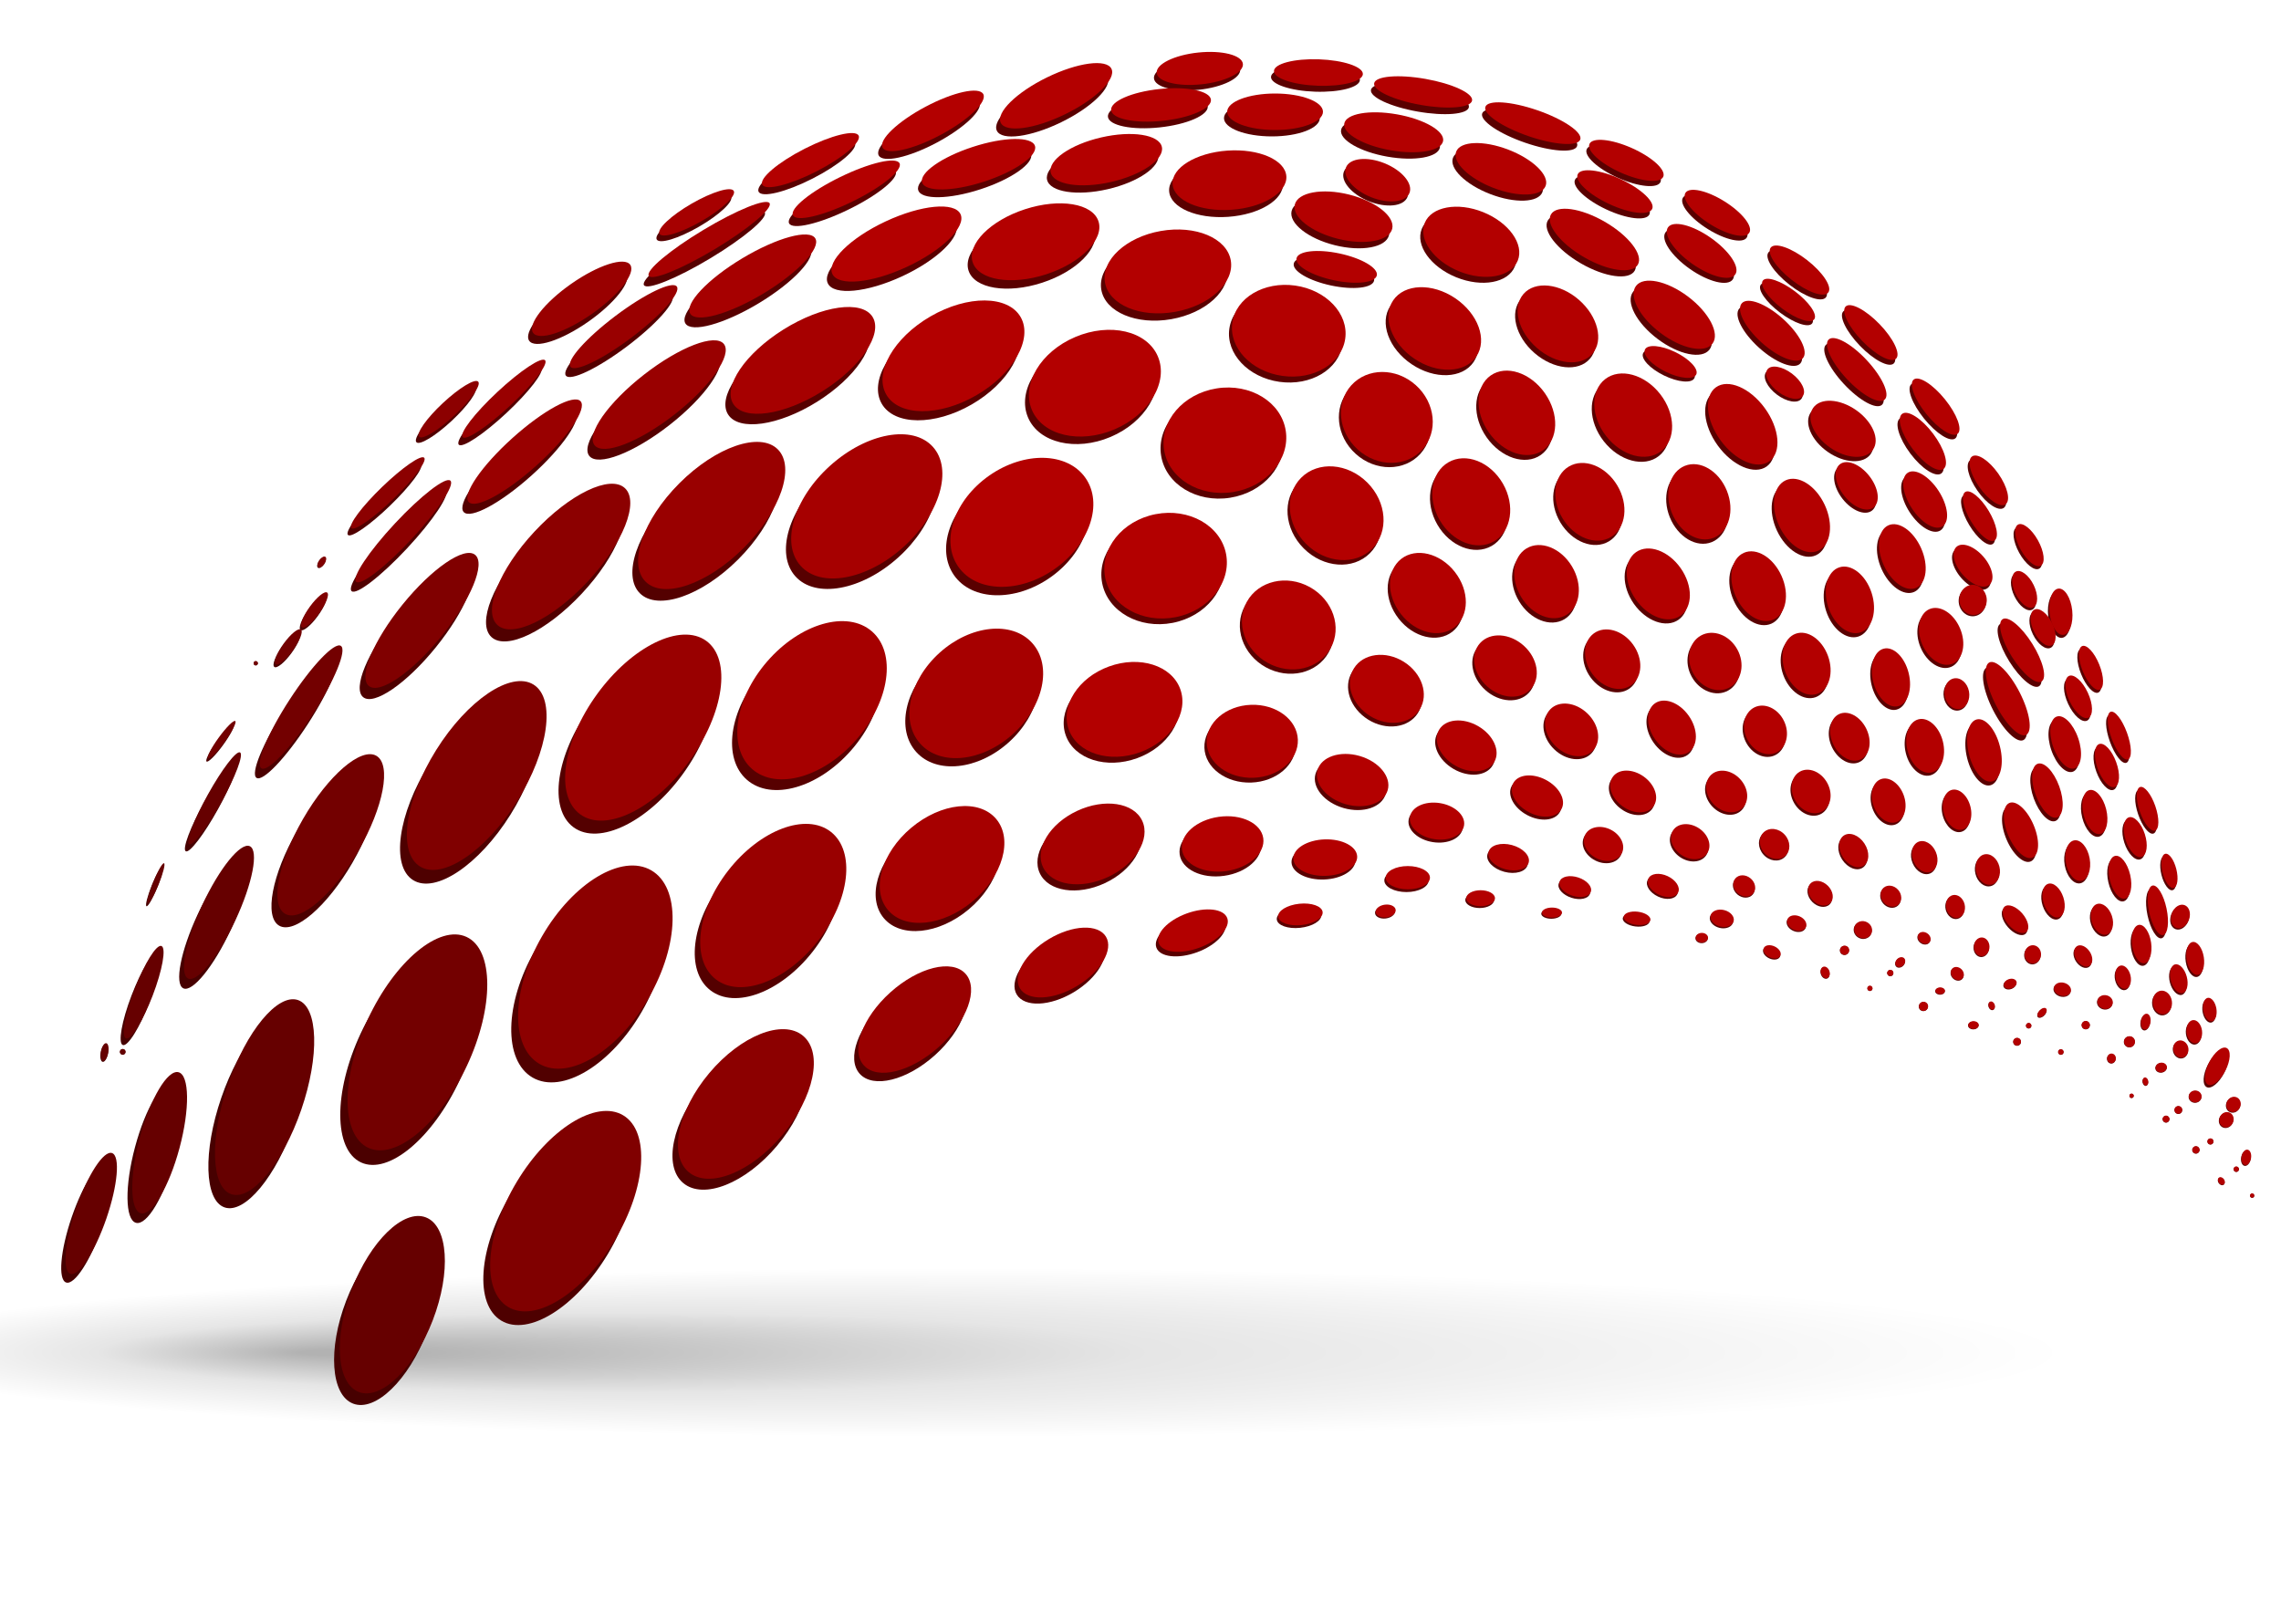
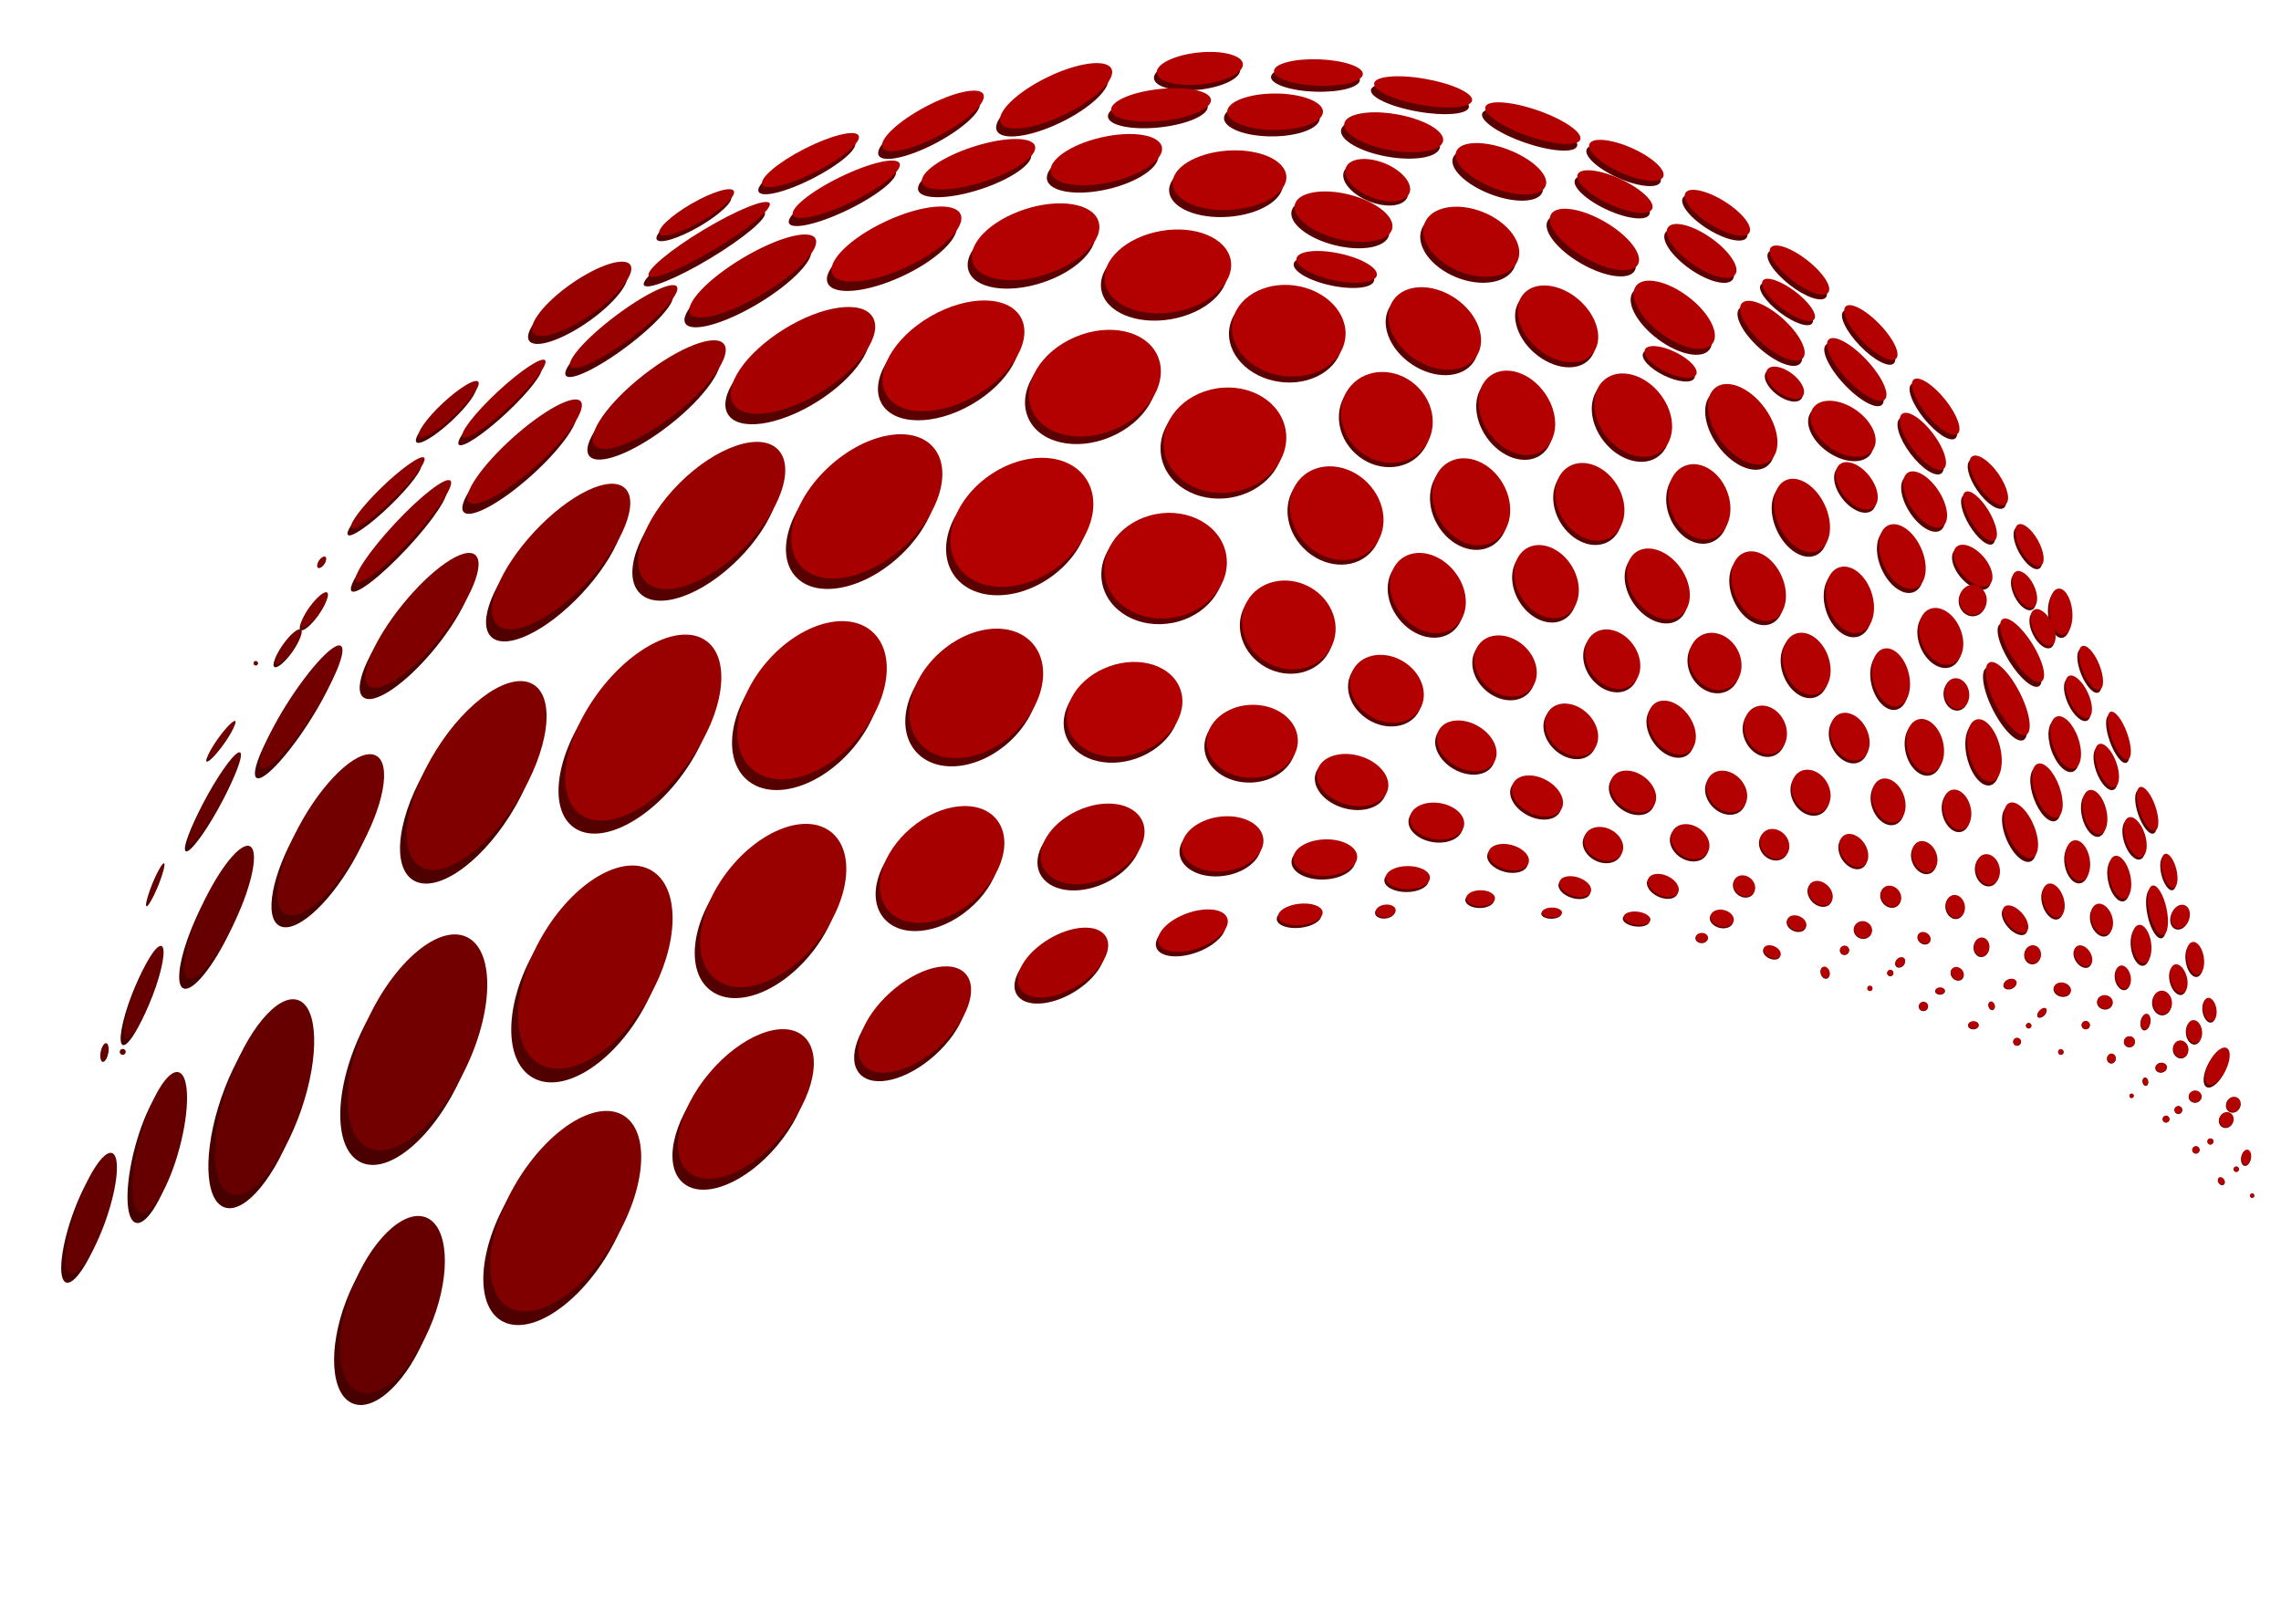
<svg xmlns="http://www.w3.org/2000/svg" viewBox="0 0 1000 712" aria-hidden="true" focusable="false">
-   <defs>
-     <radialGradient id="s" fx=".22" fr=".02">
-       <stop offset="0" stop-opacity=".3" />
-       <stop offset=".45" stop-opacity=".1" />
-       <stop offset="1" stop-opacity="0" />
-     </radialGradient>
-   </defs>
-   <ellipse cx="422" cy="593" rx="488" ry="37" fill="url(#s)" />
  <g fill="#470000">
    <use href="#e227" x="-2.5" y="5.1" />
    <use href="#e229" x="-1.5" y="3.1" />
    <use href="#e230" x="-2.9" y="5.8" />
    <use href="#e231" x="-2.1" y="4.3" />
    <use href="#e232" x="-.6" y="1.3" />
    <use href="#e233" x="-1.4" y="2.9" />
    <use href="#e234" x="-2.1" y="4.2" />
    <use href="#e235" x="0" y=".1" />
    <use href="#e236" x="-.2" y=".5" />
    <use href="#e237" x="-1.9" y="3.8" />
  </g>
  <g fill="#4B0000">
    <use href="#e222" x="-3.2" y="6.4" />
    <use href="#e223" x="-.6" y="1.2" />
    <use href="#e224" x="-2.1" y="4.2" />
    <use href="#e225" x="-2.6" y="5.2" />
    <use href="#e226" x="0" y=".1" />
    <use href="#e228" x="-.7" y="1.4" />
  </g>
  <g fill="#4E0000">
    <use href="#e215" x="-3" y="6" />
    <use href="#e217" x="-3" y="6" />
    <use href="#e218" x="-2.5" y="4.9" />
    <use href="#e220" x="-.2" y=".3" />
    <use href="#e221" x="-.6" y="1.2" />
  </g>
  <g fill="#510000">
    <use href="#e208" x="-2.4" y="4.8" />
    <use href="#e210" x="-2.6" y="5.3" />
    <use href="#e213" x="-3" y="6" />
    <use href="#e214" x="-1.2" y="2.4" />
    <use href="#e216" x="-2" y="4.1" />
    <use href="#e219" x="-1.5" y="3" />
  </g>
  <g fill="#540000">
    <use href="#e199" x="-1.8" y="3.7" />
    <use href="#e203" x="-2.5" y="5.1" />
    <use href="#e204" x="-2.3" y="4.7" />
    <use href="#e205" x="-2.4" y="4.8" />
    <use href="#e206" x="-2" y="3.9" />
    <use href="#e207" x="-1.7" y="3.5" />
    <use href="#e209" x="-2.9" y="5.7" />
    <use href="#e211" x="-2.2" y="4.4" />
    <use href="#e212" x="-1.7" y="3.3" />
  </g>
  <g fill="#570000">
    <use href="#e188" x="-1.4" y="2.7" />
    <use href="#e191" x="-1.4" y="2.7" />
    <use href="#e192" x="-1.8" y="3.6" />
    <use href="#e195" x="-2.3" y="4.6" />
    <use href="#e196" x="-1.8" y="3.6" />
    <use href="#e197" x="-2.3" y="4.6" />
    <use href="#e198" x="-2.1" y="4.3" />
    <use href="#e200" x="-2.1" y="4.1" />
    <use href="#e201" x="-1.2" y="2.5" />
    <use href="#e202" x="-2.3" y="4.7" />
  </g>
  <g fill="#5A0000">
    <use href="#e0" x="-.2" y=".4" />
    <use href="#e1" x="-.2" y=".3" />
    <use href="#e2" x="-.3" y=".6" />
    <use href="#e3" x="0" y=".1" />
    <use href="#e4" x="-.4" y=".9" />
    <use href="#e5" x="-.6" y="1.1" />
    <use href="#e6" x="-.3" y=".6" />
    <use href="#e7" x="-.5" y="1" />
    <use href="#e8" x="-.2" y=".3" />
    <use href="#e9" x="0" y=".1" />
    <use href="#e10" x="-.7" y="1.3" />
    <use href="#e11" x="-.3" y=".6" />
    <use href="#e12" x="-.4" y=".8" />
    <use href="#e13" x="-.7" y="1.5" />
    <use href="#e14" x="-.7" y="1.4" />
    <use href="#e15" x="-.1" y=".2" />
    <use href="#e16" x="0" y=".1" />
    <use href="#e17" x="-.6" y="1.1" />
    <use href="#e18" x="-.1" y=".2" />
    <use href="#e19" x="-.7" y="1.3" />
    <use href="#e20" x="-.2" y=".4" />
    <use href="#e21" x="-.6" y="1.3" />
    <use href="#e22" x="-.3" y=".5" />
    <use href="#e23" x="0" y=".1" />
    <use href="#e24" x="-.5" y="1.1" />
    <use href="#e25" x="-.6" y="1.3" />
    <use href="#e26" x="0" y=".1" />
    <use href="#e27" x="-.6" y="1.3" />
    <use href="#e28" x="-.6" y="1.2" />
    <use href="#e29" x="-.1" y=".2" />
    <use href="#e30" x="-.2" y=".4" />
    <use href="#e31" x="-.6" y="1.2" />
    <use href="#e32" x="-.7" y="1.3" />
    <use href="#e33" x="0" y=".1" />
    <use href="#e34" x="-.5" y="1.1" />
    <use href="#e35" x="-.3" y=".6" />
    <use href="#e36" x="-.8" y="1.5" />
    <use href="#e37" x="-.1" y=".2" />
    <use href="#e38" x="-.5" y="1.1" />
    <use href="#e39" x="-.4" y=".8" />
    <use href="#e40" x="-.1" y=".1" />
    <use href="#e41" x="-.8" y="1.6" />
    <use href="#e42" x="-.5" y="1.1" />
    <use href="#e43" x="0" y=".1" />
    <use href="#e44" x="-1.1" y="2.1" />
    <use href="#e45" x="-.2" y=".3" />
    <use href="#e46" x="-.1" y=".2" />
    <use href="#e47" x="-.8" y="1.6" />
    <use href="#e48" x="-.8" y="1.6" />
    <use href="#e49" x="-.3" y=".6" />
    <use href="#e50" x="0" y=".1" />
    <use href="#e51" x="-1.2" y="2.3" />
    <use href="#e52" x="-.5" y=".9" />
    <use href="#e53" x="-1" y="2" />
    <use href="#e54" x="-.7" y="1.4" />
    <use href="#e55" x="-.3" y=".6" />
    <use href="#e56" x="-.2" y=".4" />
    <use href="#e57" x="-.8" y="1.7" />
    <use href="#e58" x="-1" y="2" />
    <use href="#e59" x="0" y=".1" />
    <use href="#e60" x="-.9" y="1.8" />
    <use href="#e61" x="-.8" y="1.7" />
    <use href="#e62" x="-.2" y=".4" />
    <use href="#e63" x="-.1" y=".3" />
    <use href="#e64" x="-.4" y=".9" />
    <use href="#e65" x="-1" y="2.1" />
    <use href="#e66" x="-.4" y=".7" />
    <use href="#e67" x="-.7" y="1.4" />
    <use href="#e68" x="0" y=".1" />
    <use href="#e69" x="-.4" y=".7" />
    <use href="#e70" x="-.2" y=".3" />
    <use href="#e71" x="-.9" y="1.8" />
    <use href="#e72" x="-1.2" y="2.3" />
    <use href="#e73" x="0" y=".1" />
    <use href="#e74" x="-.5" y="1" />
    <use href="#e75" x="-.2" y=".4" />
    <use href="#e76" x="-.1" y=".2" />
    <use href="#e77" x="-.7" y="1.3" />
    <use href="#e78" x="-.7" y="1.4" />
    <use href="#e79" x="-1" y="1.9" />
    <use href="#e80" x="-.3" y=".5" />
    <use href="#e81" x="-1" y="2.1" />
    <use href="#e82" x="-.1" y=".2" />
    <use href="#e83" x="-.7" y="1.5" />
    <use href="#e84" x="-.1" y=".3" />
    <use href="#e85" x="-.4" y=".8" />
    <use href="#e86" x="-.9" y="1.8" />
    <use href="#e87" x="-.9" y="1.8" />
    <use href="#e88" x="-.1" y=".2" />
    <use href="#e89" x="-.2" y=".3" />
    <use href="#e90" x="-.5" y="1.1" />
    <use href="#e91" x="-.6" y="1.2" />
    <use href="#e92" x="-1.1" y="2.3" />
    <use href="#e93" x="-.1" y=".1" />
    <use href="#e94" x="-1" y="2" />
    <use href="#e95" x="-.2" y=".5" />
    <use href="#e96" x="-.6" y="1.2" />
    <use href="#e97" x="-.1" y=".3" />
    <use href="#e98" x="-1.1" y="2.1" />
    <use href="#e99" x="0" y=".1" />
    <use href="#e100" x="-.4" y=".9" />
    <use href="#e101" x="-.8" y="1.5" />
    <use href="#e102" x="-1.1" y="2.2" />
    <use href="#e103" x="-1.2" y="2.3" />
    <use href="#e104" x="-.2" y=".3" />
    <use href="#e105" x="0" y=".1" />
    <use href="#e106" x="-.5" y="1.1" />
    <use href="#e107" x="-.9" y="1.8" />
    <use href="#e108" x="-.1" y=".1" />
    <use href="#e109" x="-.3" y=".6" />
    <use href="#e110" x="-1.3" y="2.6" />
    <use href="#e111" x="-.1" y=".3" />
    <use href="#e112" x="-.6" y="1.2" />
    <use href="#e113" x="-1.2" y="2.3" />
    <use href="#e114" x="-.8" y="1.6" />
    <use href="#e115" x="-.9" y="1.9" />
    <use href="#e116" x="-.2" y=".5" />
    <use href="#e117" x="-.4" y=".7" />
    <use href="#e118" x="-1.2" y="2.4" />
    <use href="#e119" x="-.7" y="1.4" />
    <use href="#e120" x="-.2" y=".5" />
    <use href="#e121" x="-1.4" y="2.7" />
    <use href="#e122" x="-.5" y="1.1" />
    <use href="#e123" x="-1.1" y="2.2" />
    <use href="#e124" x="-.2" y=".5" />
    <use href="#e125" x="-.9" y="1.8" />
    <use href="#e126" x="-.3" y=".6" />
    <use href="#e127" x="-1.4" y="2.9" />
    <use href="#e128" x="-.7" y="1.4" />
    <use href="#e129" x="-.5" y="1" />
    <use href="#e130" x="-1.1" y="2.2" />
    <use href="#e131" x="-.1" y=".3" />
    <use href="#e132" x="-.9" y="1.9" />
    <use href="#e133" x="-1.4" y="2.7" />
    <use href="#e134" x="-.8" y="1.5" />
    <use href="#e135" x="-.4" y=".8" />
    <use href="#e136" x="-.6" y="1.2" />
    <use href="#e137" x="-1" y="2.1" />
    <use href="#e138" x="-.4" y=".7" />
    <use href="#e139" x="-1.3" y="2.6" />
    <use href="#e140" x="-.9" y="1.9" />
    <use href="#e141" x="-1.4" y="2.9" />
    <use href="#e142" x="-.5" y="1" />
    <use href="#e143" x="-.7" y="1.3" />
    <use href="#e144" x="-.4" y=".9" />
    <use href="#e145" x="-1.4" y="2.8" />
    <use href="#e146" x="-1.2" y="2.4" />
    <use href="#e147" x="-1" y="2" />
    <use href="#e148" x="-.7" y="1.3" />
    <use href="#e149" x="-.8" y="1.6" />
    <use href="#e150" x="-.3" y=".5" />
    <use href="#e151" x="-.9" y="1.8" />
    <use href="#e152" x="-.5" y="1.1" />
    <use href="#e153" x="-1.3" y="2.6" />
    <use href="#e154" x="-1.4" y="2.8" />
    <use href="#e155" x="-.7" y="1.5" />
    <use href="#e156" x="-.9" y="1.9" />
    <use href="#e157" x="-1" y="2" />
    <use href="#e158" x="-1.2" y="2.3" />
    <use href="#e159" x="-.4" y=".8" />
    <use href="#e160" x="-1.4" y="2.8" />
    <use href="#e161" x="-.6" y="1.3" />
    <use href="#e162" x="-.8" y="1.6" />
    <use href="#e163" x="-1" y="2" />
    <use href="#e164" x="-1.3" y="2.6" />
    <use href="#e165" x="-.6" y="1.2" />
    <use href="#e166" x="-1.5" y="3.1" />
    <use href="#e167" x="-1.2" y="2.4" />
    <use href="#e168" x="-.3" y=".5" />
    <use href="#e169" x="-.9" y="1.7" />
    <use href="#e170" x="-.9" y="1.9" />
    <use href="#e171" x="-1.4" y="2.9" />
    <use href="#e172" x="-.8" y="1.6" />
    <use href="#e173" x="-1.3" y="2.5" />
    <use href="#e174" x="-1.6" y="3.2" />
    <use href="#e175" x="-.6" y="1.2" />
    <use href="#e176" x="-1" y="2.1" />
    <use href="#e177" x="-1.6" y="3.2" />
    <use href="#e178" x="-1.7" y="3.5" />
    <use href="#e179" x="-1.3" y="2.5" />
    <use href="#e180" x="-1" y="2.1" />
    <use href="#e181" x="-1.7" y="3.3" />
    <use href="#e182" x="-1.8" y="3.7" />
    <use href="#e183" x="-1" y="2" />
    <use href="#e184" x="-1.3" y="2.6" />
    <use href="#e185" x="-1.7" y="3.4" />
    <use href="#e186" x="-1.7" y="3.4" />
    <use href="#e187" x="-1.9" y="3.7" />
    <use href="#e189" x="-2" y="4" />
    <use href="#e190" x="-2" y="4.1" />
    <use href="#e193" x="-1.7" y="3.5" />
    <use href="#e194" x="-1.6" y="3.1" />
  </g>
  <g fill="#660000">
    <ellipse id="e227" cx="172" cy="572" rx="41" ry="19" transform="rotate(-69 172 572)" />
    <ellipse id="e229" cx="94.1" cy="350" rx="23" ry="3.4" transform="rotate(-61 94.1 350)" />
    <ellipse id="e230" cx="116" cy="481" rx="45" ry="17" transform="rotate(-71 116 481)" />
    <ellipse id="e231" cx="96" cy="400" rx="32" ry="8" transform="rotate(-65 96 400)" />
    <ellipse id="e232" cx="68.37" cy="387.24" rx="9.46" ry="1.29" transform="rotate(-68 68.37 387.24)" />
    <ellipse id="e233" cx="63" cy="435" rx="21.7" ry="4.2" transform="rotate(-69 63 435)" />
    <ellipse id="e234" cx="70" cy="501" rx="32" ry="9" transform="rotate(-75 70 501)" />
    <ellipse id="e235" cx="53.8" cy="461.11" rx="1.24" ry="1.24" />
    <ellipse id="e236" cx="45.9" cy="461.2" rx="3.9" ry="1.6" transform="rotate(-80 45.9 461.2)" />
    <ellipse id="e237" cx="40" cy="532" rx="28" ry="7" transform="rotate(-71 40 532)" />
  </g>
  <g fill="#730000">
    <ellipse id="e222" cx="183" cy="457" rx="51" ry="24" transform="rotate(-65 183 457)" />
    <ellipse id="e223" cx="126.4" cy="283.6" rx="9.4" ry="2.5" transform="rotate(-54 126.4 283.6)" />
    <ellipse id="e224" cx="132" cy="310" rx="32" ry="6" transform="rotate(-57 132 310)" />
    <ellipse id="e225" cx="145" cy="366" rx="40" ry="14" transform="rotate(-60 145 366)" />
    <ellipse id="e226" cx="112.12" cy="290.74" rx=".93" ry=".93" />
    <ellipse id="e228" cx="97.2" cy="324.3" rx="10.1" ry="1.6" transform="rotate(-54 97.2 324.3)" />
  </g>
  <g fill="#800000">
    <ellipse id="e215" cx="209" cy="340" rx="47" ry="21" transform="rotate(-58 209 340)" />
    <ellipse id="e217" cx="248" cy="531" rx="49" ry="25" transform="rotate(-59 248 531)" />
    <ellipse id="e218" cx="185" cy="272" rx="37" ry="11" transform="rotate(-51 185 272)" />
    <ellipse id="e220" cx="141.13" cy="246.38" rx="2.72" ry="1.35" transform="rotate(-56 141.13 246.38)" />
    <ellipse id="e221" cx="137.9" cy="267.4" rx="9.4" ry="2.5" transform="rotate(-54 137.9 267.4)" />
  </g>
  <g fill="#8C0000">
    <ellipse id="e208" cx="327" cy="484" rx="39" ry="21" transform="rotate(-50 327 484)" />
    <ellipse id="e210" cx="246" cy="244" rx="41" ry="16" transform="rotate(-47 246 244)" />
    <ellipse id="e213" cx="261" cy="424" rx="49" ry="27" transform="rotate(-60 261 424)" />
    <ellipse id="e214" cx="196.7" cy="179.4" rx="17.7" ry="3.7" transform="rotate(-43 196.7 179.4)" />
    <ellipse id="e216" cx="176.8" cy="232.9" rx="30.3" ry="5" transform="rotate(-47 176.8 232.9)" />
    <ellipse id="e219" cx="170" cy="216.1" rx="22.2" ry="3.6" transform="rotate(-44 170 216.1)" />
  </g>
  <g fill="#990000">
    <ellipse id="e199" cx="401" cy="447" rx="30" ry="16" transform="rotate(-42 401 447)" />
    <ellipse id="e203" cx="312" cy="226" rx="41" ry="20" transform="rotate(-45 312 226)" />
    <ellipse id="e204" cx="289" cy="173" rx="36" ry="11" transform="rotate(-38 289 173)" />
    <ellipse id="e205" cx="339" cy="397" rx="41" ry="25" transform="rotate(-52 339 397)" />
    <ellipse id="e206" cx="273.4" cy="143.2" rx="29.2" ry="5.9" transform="rotate(-37 273.4 143.2)" />
    <ellipse id="e207" cx="255" cy="131" rx="26" ry="8" transform="rotate(-35 255 131)" />
    <ellipse id="e209" cx="282" cy="319" rx="47" ry="25" transform="rotate(-54 282 319)" />
    <ellipse id="e211" cx="230" cy="198" rx="33" ry="8" transform="rotate(-42 230 198)" />
    <ellipse id="e212" cx="220.9" cy="174.8" rx="24.7" ry="4.1" transform="rotate(-43 220.9 174.8)" />
  </g>
  <g fill="#A60000">
    <ellipse id="e188" cx="479" cy="370" rx="24" ry="16" transform="rotate(-25 479 370)" />
    <ellipse id="e191" cx="466" cy="422" rx="22" ry="12" transform="rotate(-31 466 422)" />
    <ellipse id="e192" cx="428" cy="304" rx="33" ry="24" transform="rotate(-42 428 304)" />
    <ellipse id="e195" cx="380" cy="222" rx="39" ry="24" transform="rotate(-42 380 222)" />
    <ellipse id="e196" cx="413" cy="379" rx="31" ry="21" transform="rotate(-40 413 379)" />
    <ellipse id="e197" cx="352" cy="158" rx="36" ry="16" transform="rotate(-32 352 158)" />
    <ellipse id="e198" cx="330" cy="121" rx="32" ry="9" transform="rotate(-31 330 121)" />
    <ellipse id="e200" cx="310.9" cy="105" rx="30.9" ry="4.9" transform="rotate(-31 310.9 105)" />
    <ellipse id="e201" cx="305.4" cy="93.1" rx="18.8" ry="4.4" transform="rotate(-30 305.4 93.1)" />
    <ellipse id="e202" cx="356" cy="307" rx="40" ry="26" transform="rotate(-49 356 307)" />
  </g>
  <g fill="#B30000">
    <ellipse id="e0" cx="984.8" cy="507.4" rx="3.4" ry="2.1" transform="rotate(-81 984.8 507.4)" />
    <ellipse id="e1" cx="979.2" cy="484.2" rx="3.4" ry="3.1" transform="rotate(-65 979.2 484.2)" />
    <ellipse id="e2" cx="968.8" cy="442.6" rx="5.2" ry="2.9" transform="rotate(80 968.8 442.6)" />
    <ellipse id="e3" cx="987.35" cy="524.14" rx=".93" ry=".93" />
    <ellipse id="e4" cx="962.4" cy="420.2" rx="7.3" ry="3.8" transform="rotate(81 962.4 420.2)" />
    <ellipse id="e5" cx="972.1" cy="467.5" rx="9" ry="4" transform="rotate(-63 972.1 467.5)" />
    <ellipse id="e6" cx="955.9" cy="401.8" rx="5.3" ry="4" transform="rotate(-70 955.9 401.8)" />
    <ellipse id="e7" cx="951.1" cy="381.8" rx="7.7" ry="3.1" transform="rotate(76 951.1 381.8)" />
    <ellipse id="e8" cx="976.1" cy="490.9" rx="3.4" ry="3.1" transform="rotate(-65 976.1 490.9)" />
    <ellipse id="e9" cx="980.39" cy="512.56" rx="1.17" ry="1.17" />
    <ellipse id="e10" cx="941.5" cy="354.6" rx="10.1" ry="3.6" transform="rotate(71 941.5 354.6)" />
    <ellipse id="e11" cx="962" cy="452.3" rx="5.1" ry="3.4" transform="rotate(83 962 452.3)" />
    <ellipse id="e12" cx="955.2" cy="429.1" rx="6.5" ry="3.6" transform="rotate(75 955.2 429.1)" />
    <ellipse id="e13" cx="929.1" cy="322.5" rx="11.1" ry="3.6" transform="rotate(70 929.1 322.5)" />
    <ellipse id="e14" cx="946" cy="399.1" rx="11.1" ry="3.9" transform="rotate(78 946 399.1)" />
    <ellipse id="e15" cx="973.89" cy="517.76" rx="1.81" ry="1.33" transform="rotate(55 973.89 517.76)" />
    <ellipse id="e16" cx="969.06" cy="500.4" rx="1.33" ry="1.33" />
    <ellipse id="e17" cx="936.1" cy="367" rx="9.1" ry="4.4" transform="rotate(72 936.1 367)" />
    <ellipse id="e18" cx="962.4" cy="480.7" rx="2.8" ry="2.6" />
    <ellipse id="e19" cx="916.7" cy="292.8" rx="10.3" ry="3.9" transform="rotate(68 916.7 292.8)" />
    <ellipse id="e20" cx="956.1" cy="459.9" rx="3.8" ry="3.3" transform="rotate(75 956.1 459.9)" />
    <ellipse id="e21" cx="923.7" cy="335.6" rx="10" ry="4.3" transform="rotate(70 923.7 335.6)" />
    <ellipse id="e22" cx="948" cy="439.5" rx="5.2" ry="4.2" transform="rotate(82 948 439.5)" />
    <ellipse id="e23" cx="962.7" cy="504.1" rx="1.6" ry="1.6" />
    <ellipse id="e24" cx="938.9" cy="413.9" rx="8.5" ry="4.2" transform="rotate(82 938.9 413.9)" />
    <ellipse id="e25" cx="903.5" cy="268.2" rx="10.2" ry="5" transform="rotate(84 903.5 268.2)" />
    <ellipse id="e26" cx="955" cy="486.6" rx="1.7" ry="1.7" />
    <ellipse id="e27" cx="911.3" cy="305.5" rx="10.1" ry="4.4" transform="rotate(65 911.3 305.5)" />
    <ellipse id="e28" cx="929.4" cy="384.6" rx="9.6" ry="4.6" transform="rotate(77 929.4 384.6)" />
    <ellipse id="e29" cx="947.5" cy="468" rx="2.5" ry="2.1" transform="rotate(-8 947.5 468)" />
    <ellipse id="e30" cx="940.7" cy="447.9" rx="3.5" ry="2.1" transform="rotate(-81 940.7 447.9)" />
    <ellipse id="e31" cx="918.4" cy="356" rx="9.9" ry="5.1" transform="rotate(76 918.4 356)" />
    <ellipse id="e32" cx="889.7" cy="239" rx="10.3" ry="4.3" transform="rotate(61 889.7 239)" />
    <ellipse id="e33" cx="949.6" cy="490.6" rx="1.5" ry="1.5" />
    <ellipse id="e34" cx="895.7" cy="275.1" rx="8.7" ry="4.4" transform="rotate(64 895.7 275.1)" />
    <ellipse id="e35" cx="930.8" cy="428.4" rx="5.2" ry="3.3" transform="rotate(77 930.8 428.4)" />
    <ellipse id="e36" cx="905.6" cy="325.5" rx="12" ry="5.8" transform="rotate(71 905.6 325.5)" />
    <ellipse id="e37" cx="940.6" cy="474.13" rx="1.77" ry="1.22" transform="rotate(79 940.6 474.13)" />
    <ellipse id="e38" cx="887.6" cy="258.4" rx="8.7" ry="4.4" transform="rotate(64 887.6 258.4)" />
    <ellipse id="e39" cx="921.5" cy="403" rx="7" ry="4.6" transform="rotate(72 921.5 403)" />
    <ellipse id="e40" cx="933.6" cy="456.7" rx="2.4" ry="2.4" />
    <ellipse id="e41" cx="871.9" cy="210.6" rx="12.8" ry="5.1" transform="rotate(55 871.9 210.6)" />
    <ellipse id="e42" cx="910.9" cy="377.3" rx="9" ry="5.3" transform="rotate(80 910.9 377.3)" />
    <ellipse id="e43" cx="934.49" cy="480.38" rx=".95" ry=".95" />
    <ellipse id="e44" cx="886.5" cy="285.1" rx="16.1" ry="5.3" transform="rotate(58 886.5 285.1)" />
    <ellipse id="e45" cx="922.9" cy="439.3" rx="3.4" ry="3" transform="rotate(14 922.9 439.3)" />
    <ellipse id="e46" cx="925.7" cy="464" rx="2.1" ry="1.9" transform="rotate(90 925.7 464)" />
    <ellipse id="e47" cx="897.6" cy="346.6" rx="12.5" ry="5.5" transform="rotate(70 897.6 346.6)" />
    <ellipse id="e48" cx="868" cy="226.3" rx="12.4" ry="4.5" transform="rotate(59 868 226.3)" />
    <ellipse id="e49" cx="913.3" cy="419.1" rx="5.1" ry="3.4" transform="rotate(57 913.3 419.1)" />
    <ellipse id="e50" cx="914.4" cy="449.4" rx="1.8" ry="1.8" />
    <ellipse id="e51" cx="880.2" cy="306.3" rx="17.8" ry="5.9" transform="rotate(63 880.2 306.3)" />
    <ellipse id="e52" cx="900.3" cy="394.8" rx="7.7" ry="4.5" transform="rotate(72 900.3 394.8)" />
    <ellipse id="e53" cx="848.6" cy="178.3" rx="15.3" ry="5.2" transform="rotate(51 848.6 178.3)" />
    <ellipse id="e54" cx="865" cy="248" rx="11" ry="6" transform="rotate(49 865 248)" />
    <ellipse id="e55" cx="865" cy="263" rx="6.6" ry="6" transform="rotate(83 865 263)" />
    <ellipse id="e56" cx="904.2" cy="433.7" rx="3.8" ry="2.9" transform="rotate(15 904.2 433.7)" />
    <ellipse id="e57" cx="886" cy="364" rx="13" ry="6" transform="rotate(67 886 364)" />
    <ellipse id="e58" cx="843" cy="193.5" rx="15.1" ry="5.6" transform="rotate(53 843 193.5)" />
    <ellipse id="e59" cx="903.49" cy="461.18" rx="1.2" ry="1.2" />
    <ellipse id="e60" cx="844" cy="219" rx="14" ry="7" transform="rotate(57 844 219)" />
    <ellipse id="e61" cx="870" cy="329" rx="14" ry="7" transform="rotate(76 870 329)" />
    <ellipse id="e62" cx="891.2" cy="418.4" rx="4" ry="3.6" transform="rotate(90 891.2 418.4)" />
    <ellipse id="e63" cx="895.27" cy="443.91" rx="2.48" ry="1.44" transform="rotate(-45 895.27 443.91)" />
    <ellipse id="e64" cx="883.6" cy="403" rx="7.3" ry="3.9" transform="rotate(49 883.6 403)" />
    <ellipse id="e65" cx="820.2" cy="145.8" rx="15.9" ry="5.3" transform="rotate(46 820.2 145.8)" />
    <ellipse id="e66" cx="857.9" cy="304.1" rx="6.8" ry="5.4" transform="rotate(79 857.9 304.1)" />
    <ellipse id="e67" cx="851" cy="279" rx="13" ry="9" transform="rotate(67 851 279)" />
    <ellipse id="e68" cx="889.38" cy="449.65" rx="1.19" ry="1.19" />
    <ellipse id="e69" cx="871.5" cy="381.2" rx="6.8" ry="5.2" transform="rotate(76 871.5 381.2)" />
    <ellipse id="e70" cx="881.3" cy="431.3" rx="2.9" ry="2.1" transform="rotate(-20 881.3 431.3)" />
    <ellipse id="e71" cx="834" cy="244" rx="15" ry="9" transform="rotate(66 834 244)" />
    <ellipse id="e72" cx="814" cy="162" rx="18" ry="6" transform="rotate(47 814 162)" />
    <ellipse id="e73" cx="884.3" cy="456.7" rx="1.7" ry="1.7" />
    <ellipse id="e74" cx="858" cy="355" rx="9" ry="6" transform="rotate(75 858 355)" />
    <ellipse id="e75" cx="868.8" cy="415.1" rx="4.1" ry="3.4" transform="rotate(90 868.8 415.1)" />
    <ellipse id="e76" cx="873.19" cy="440.87" rx="1.86" ry="1.35" transform="rotate(70 873.19 440.87)" />
    <ellipse id="e77" cx="844" cy="327" rx="12" ry="8" transform="rotate(76 844 327)" />
    <ellipse id="e78" cx="814" cy="213" rx="12" ry="7" transform="rotate(52 814 213)" />
    <ellipse id="e79" cx="808" cy="188" rx="16" ry="10" transform="rotate(35 808 188)" />
    <ellipse id="e80" cx="857.3" cy="397.4" rx="5.1" ry="4.1" transform="rotate(76 857.3 397.4)" />
    <ellipse id="e81" cx="788.9" cy="118.4" rx="16" ry="5.5" transform="rotate(38 788.9 118.4)" />
    <ellipse id="e82" cx="865.2" cy="449.4" rx="2.3" ry="1.7" />
    <ellipse id="e83" cx="829" cy="297" rx="13" ry="8" transform="rotate(76 829 297)" />
    <ellipse id="e84" cx="858.1" cy="426.8" rx="3.1" ry="2.6" transform="rotate(45 858.1 426.8)" />
    <ellipse id="e85" cx="843.8" cy="375.6" rx="7.1" ry="5.3" transform="rotate(67 843.8 375.6)" />
    <ellipse id="e86" cx="784.1" cy="131.5" rx="14.1" ry="4.7" transform="rotate(37 784.1 131.5)" />
    <ellipse id="e87" cx="811" cy="263" rx="15" ry="10" transform="rotate(72 811 263)" />
    <ellipse id="e88" cx="850.6" cy="434.4" rx="2.1" ry="1.5" />
    <ellipse id="e89" cx="843.6" cy="411.2" rx="3" ry="2.4" transform="rotate(35 843.6 411.2)" />
    <ellipse id="e90" cx="828" cy="351" rx="10" ry="7" transform="rotate(70 828 351)" />
    <ellipse id="e91" cx="782.6" cy="167.8" rx="9.7" ry="5" transform="rotate(37 782.6 167.8)" />
    <ellipse id="e92" cx="777" cy="145" rx="18" ry="7" transform="rotate(42 777 145)" />
    <ellipse id="e93" cx="843.3" cy="441.2" rx="2" ry="2" />
    <ellipse id="e94" cx="790" cy="226" rx="17" ry="11" transform="rotate(65 790 226)" />
    <ellipse id="e95" cx="829" cy="392.9" rx="4.9" ry="4.2" transform="rotate(49 829 392.9)" />
    <ellipse id="e96" cx="811" cy="323" rx="11" ry="8" transform="rotate(64 811 323)" />
    <ellipse id="e97" cx="833.1" cy="421.8" rx="2.4" ry="1.9" transform="rotate(-45 833.1 421.8)" />
    <ellipse id="e98" cx="752.9" cy="93.3" rx="16.5" ry="5.9" transform="rotate(32 752.9 93.3)" />
    <ellipse id="e99" cx="828.71" cy="426.55" rx="1.37" ry="1.37" />
    <ellipse id="e100" cx="812.7" cy="372.9" rx="7.9" ry="5.6" transform="rotate(57 812.7 372.9)" />
    <ellipse id="e101" cx="792" cy="291" rx="14" ry="10" transform="rotate(70 792 291)" />
    <ellipse id="e102" cx="746" cy="110" rx="18" ry="7" transform="rotate(35 746 110)" />
    <ellipse id="e103" cx="764" cy="186" rx="20" ry="12" transform="rotate(54 764 186)" />
    <ellipse id="e104" cx="816.8" cy="407.6" rx="4" ry="3.7" transform="rotate(27 816.8 407.6)" />
    <ellipse id="e105" cx="819.78" cy="433.28" rx="1.13" ry="1.13" />
    <ellipse id="e106" cx="794" cy="347" rx="10" ry="8" transform="rotate(60 794 347)" />
    <ellipse id="e107" cx="771" cy="257" rx="16" ry="11" transform="rotate(66 771 257)" />
    <ellipse id="e108" cx="808.7" cy="416.6" rx="2" ry="2" />
    <ellipse id="e109" cx="798.1" cy="391.6" rx="6.1" ry="4.6" transform="rotate(45 798.1 391.6)" />
    <ellipse id="e110" cx="734" cy="138" rx="21" ry="10" transform="rotate(37 734 138)" />
    <ellipse id="e111" cx="800.2" cy="426.3" rx="2.6" ry="1.9" transform="rotate(70 800.2 426.3)" />
    <ellipse id="e112" cx="774" cy="320" rx="11" ry="9" transform="rotate(64 774 320)" />
    <ellipse id="e113" cx="713" cy="70.3" rx="17.7" ry="5.9" transform="rotate(24 713 70.3)" />
    <ellipse id="e114" cx="732.4" cy="158.7" rx="12.5" ry="4.8" transform="rotate(26 732.4 158.7)" />
    <ellipse id="e115" cx="745" cy="220" rx="17" ry="13" transform="rotate(68 745 220)" />
    <ellipse id="e116" cx="787.7" cy="404.7" rx="4.4" ry="3.2" transform="rotate(23 787.7 404.7)" />
    <ellipse id="e117" cx="778" cy="370" rx="7" ry="6" transform="rotate(48 778 370)" />
    <ellipse id="e118" cx="708" cy="84" rx="18" ry="6" transform="rotate(25 708 84)" />
    <ellipse id="e119" cx="752" cy="290" rx="13" ry="11" transform="rotate(61 752 290)" />
    <ellipse id="e120" cx="776.9" cy="417.3" rx="4" ry="2.6" transform="rotate(25 776.9 417.3)" />
    <ellipse id="e121" cx="699" cy="105" rx="22" ry="9" transform="rotate(30 699 105)" />
    <ellipse id="e122" cx="757" cy="347" rx="10" ry="8" transform="rotate(47 757 347)" />
    <ellipse id="e123" cx="716" cy="182" rx="20" ry="15" transform="rotate(52 716 182)" />
    <ellipse id="e124" cx="764.7" cy="388.4" rx="5.1" ry="4.3" transform="rotate(40 764.7 388.4)" />
    <ellipse id="e125" cx="727" cy="256" rx="17" ry="12" transform="rotate(55 727 256)" />
    <ellipse id="e126" cx="755" cy="402.6" rx="5.2" ry="3.7" transform="rotate(14 755 402.6)" />
    <ellipse id="e127" cx="672" cy="54" rx="22" ry="6" transform="rotate(19 672 54)" />
    <ellipse id="e128" cx="733" cy="319" rx="13" ry="9" transform="rotate(55 733 319)" />
    <ellipse id="e129" cx="741" cy="369" rx="9" ry="7" transform="rotate(34 741 369)" />
    <ellipse id="e130" cx="683" cy="142" rx="20" ry="14" transform="rotate(41 683 142)" />
    <ellipse id="e131" cx="746.1" cy="411.1" rx="2.7" ry="2.1" />
    <ellipse id="e132" cx="697" cy="220" rx="18" ry="14" transform="rotate(59 697 220)" />
    <ellipse id="e133" cx="658" cy="74" rx="21" ry="9" transform="rotate(21 658 74)" />
    <ellipse id="e134" cx="707" cy="289" rx="14" ry="11" transform="rotate(54 707 289)" />
    <ellipse id="e135" cx="729.2" cy="388.2" rx="7.2" ry="4.5" transform="rotate(25 729.2 388.2)" />
    <ellipse id="e136" cx="716" cy="347" rx="11" ry="8" transform="rotate(36 716 347)" />
    <ellipse id="e137" cx="665" cy="181" rx="20" ry="15" transform="rotate(55 665 181)" />
    <ellipse id="e138" cx="717.7" cy="402.6" rx="5.9" ry="2.9" transform="rotate(7 717.7 402.6)" />
    <ellipse id="e139" cx="645" cy="106" rx="22" ry="14" transform="rotate(22 645 106)" />
    <ellipse id="e140" cx="678" cy="255" rx="17" ry="13" transform="rotate(59 678 255)" />
    <ellipse id="e141" cx="623.9" cy="40.3" rx="21.8" ry="5.8" transform="rotate(10 623.9 40.3)" />
    <ellipse id="e142" cx="703" cy="370" rx="9" ry="7" transform="rotate(27 703 370)" />
    <ellipse id="e143" cx="689" cy="320" rx="13" ry="10" transform="rotate(44 689 320)" />
    <ellipse id="e144" cx="690.6" cy="388.7" rx="7.2" ry="4.2" transform="rotate(18 690.6 388.7)" />
    <ellipse id="e145" cx="611" cy="58" rx="22" ry="8" transform="rotate(10 611 58)" />
    <ellipse id="e146" cx="629" cy="144" rx="22" ry="16" transform="rotate(34 629 144)" />
    <ellipse id="e147" cx="645" cy="220" rx="20" ry="16" transform="rotate(60 645 220)" />
    <ellipse id="e148" cx="674" cy="349" rx="12" ry="8" transform="rotate(28 674 349)" />
    <ellipse id="e149" cx="660" cy="292" rx="15" ry="12" transform="rotate(42 660 292)" />
    <ellipse id="e150" cx="680.4" cy="400.1" rx="4.4" ry="2.2" />
    <ellipse id="e151" cx="604" cy="79" rx="15" ry="8" transform="rotate(22 604 79)" />
    <ellipse id="e152" cx="661.4" cy="375.8" rx="9.1" ry="5.5" transform="rotate(15 661.4 375.8)" />
    <ellipse id="e153" cx="578" cy="31.8" rx="19.5" ry="5.8" transform="rotate(2 578 31.8)" />
    <ellipse id="e154" cx="589" cy="95" rx="22" ry="10" transform="rotate(14 589 95)" />
    <ellipse id="e155" cx="643" cy="327" rx="14" ry="10" transform="rotate(30 643 327)" />
    <ellipse id="e156" cx="608" cy="183" rx="21" ry="19" transform="rotate(42 608 183)" />
    <ellipse id="e157" cx="626" cy="260" rx="19" ry="15" transform="rotate(52 626 260)" />
    <ellipse id="e158" cx="586" cy="117" rx="18" ry="6" transform="rotate(12 586 117)" />
    <ellipse id="e159" cx="649.1" cy="393.8" rx="6.3" ry="3.5" />
    <ellipse id="e160" cx="559" cy="49" rx="21" ry="8" />
    <ellipse id="e161" cx="630" cy="360" rx="12" ry="8" transform="rotate(9 630 360)" />
    <ellipse id="e162" cx="608" cy="302" rx="17" ry="14" transform="rotate(32 608 302)" />
    <ellipse id="e163" cx="586" cy="225" rx="22" ry="19" transform="rotate(45 586 225)" />
    <ellipse id="e164" cx="565" cy="145" rx="25" ry="20" transform="rotate(8 565 145)" />
    <ellipse id="e165" cx="617.2" cy="384.8" rx="9.7" ry="5.1" />
    <ellipse id="e166" cx="539" cy="79" rx="25" ry="13" transform="rotate(-4 539 79)" />
    <ellipse id="e167" cx="526" cy="30" rx="19" ry="7" transform="rotate(-6 526 30)" />
    <ellipse id="e168" cx="607.5" cy="399.4" rx="4.4" ry="2.8" transform="rotate(-7 607.5 399.4)" />
    <ellipse id="e169" cx="593" cy="342" rx="16" ry="11" transform="rotate(16 593 342)" />
    <ellipse id="e170" cx="565" cy="274" rx="21" ry="19" transform="rotate(29 565 274)" />
    <ellipse id="e171" cx="509" cy="46" rx="22" ry="7" transform="rotate(-6 509 46)" />
    <ellipse id="e172" cx="581" cy="376" rx="14" ry="8" transform="rotate(-2 581 376)" />
    <ellipse id="e173" cx="537" cy="193" rx="27" ry="23" transform="rotate(-9 537 193)" />
    <ellipse id="e174" cx="512" cy="119" rx="28" ry="18" transform="rotate(-10 512 119)" />
    <ellipse id="e175" cx="570.1" cy="400.9" rx="9.8" ry="4.7" transform="rotate(-6 570.1 400.9)" />
    <ellipse id="e176" cx="549" cy="325" rx="20" ry="16" transform="rotate(-2 549 325)" />
    <ellipse id="e177" cx="485" cy="70" rx="25" ry="10" transform="rotate(-13 485 70)" />
    <ellipse id="e178" cx="463" cy="42" rx="27" ry="9" transform="rotate(-26 463 42)" />
    <ellipse id="e179" cx="511" cy="248" rx="27" ry="23" transform="rotate(-11 511 248)" />
    <ellipse id="e180" cx="536" cy="370" rx="18" ry="12" transform="rotate(-8 536 370)" />
    <ellipse id="e181" cx="480" cy="168" rx="30" ry="22" transform="rotate(-23 480 168)" />
    <ellipse id="e182" cx="454" cy="106" rx="29" ry="15" transform="rotate(-18 454 106)" />
    <ellipse id="e183" cx="523" cy="408" rx="16" ry="8" transform="rotate(-20 523 408)" />
    <ellipse id="e184" cx="493" cy="311" rx="26" ry="20" transform="rotate(-20 493 311)" />
    <ellipse id="e185" cx="429" cy="72" rx="26" ry="8" transform="rotate(-18 429 72)" />
    <ellipse id="e186" cx="409" cy="53" rx="25" ry="7" transform="rotate(-28 409 53)" />
    <ellipse id="e187" cx="448" cy="229" rx="34" ry="25" transform="rotate(-35 448 229)" />
    <ellipse id="e189" cx="418" cy="156" rx="34" ry="20" transform="rotate(-30 418 156)" />
    <ellipse id="e190" cx="393" cy="107" rx="31" ry="11" transform="rotate(-25 393 107)" />
    <ellipse id="e193" cx="371" cy="83" rx="26" ry="6" transform="rotate(-26 371 83)" />
    <ellipse id="e194" cx="355.3" cy="70.2" rx="23.7" ry="5.6" transform="rotate(-27 355.3 70.2)" />
  </g>
</svg>
